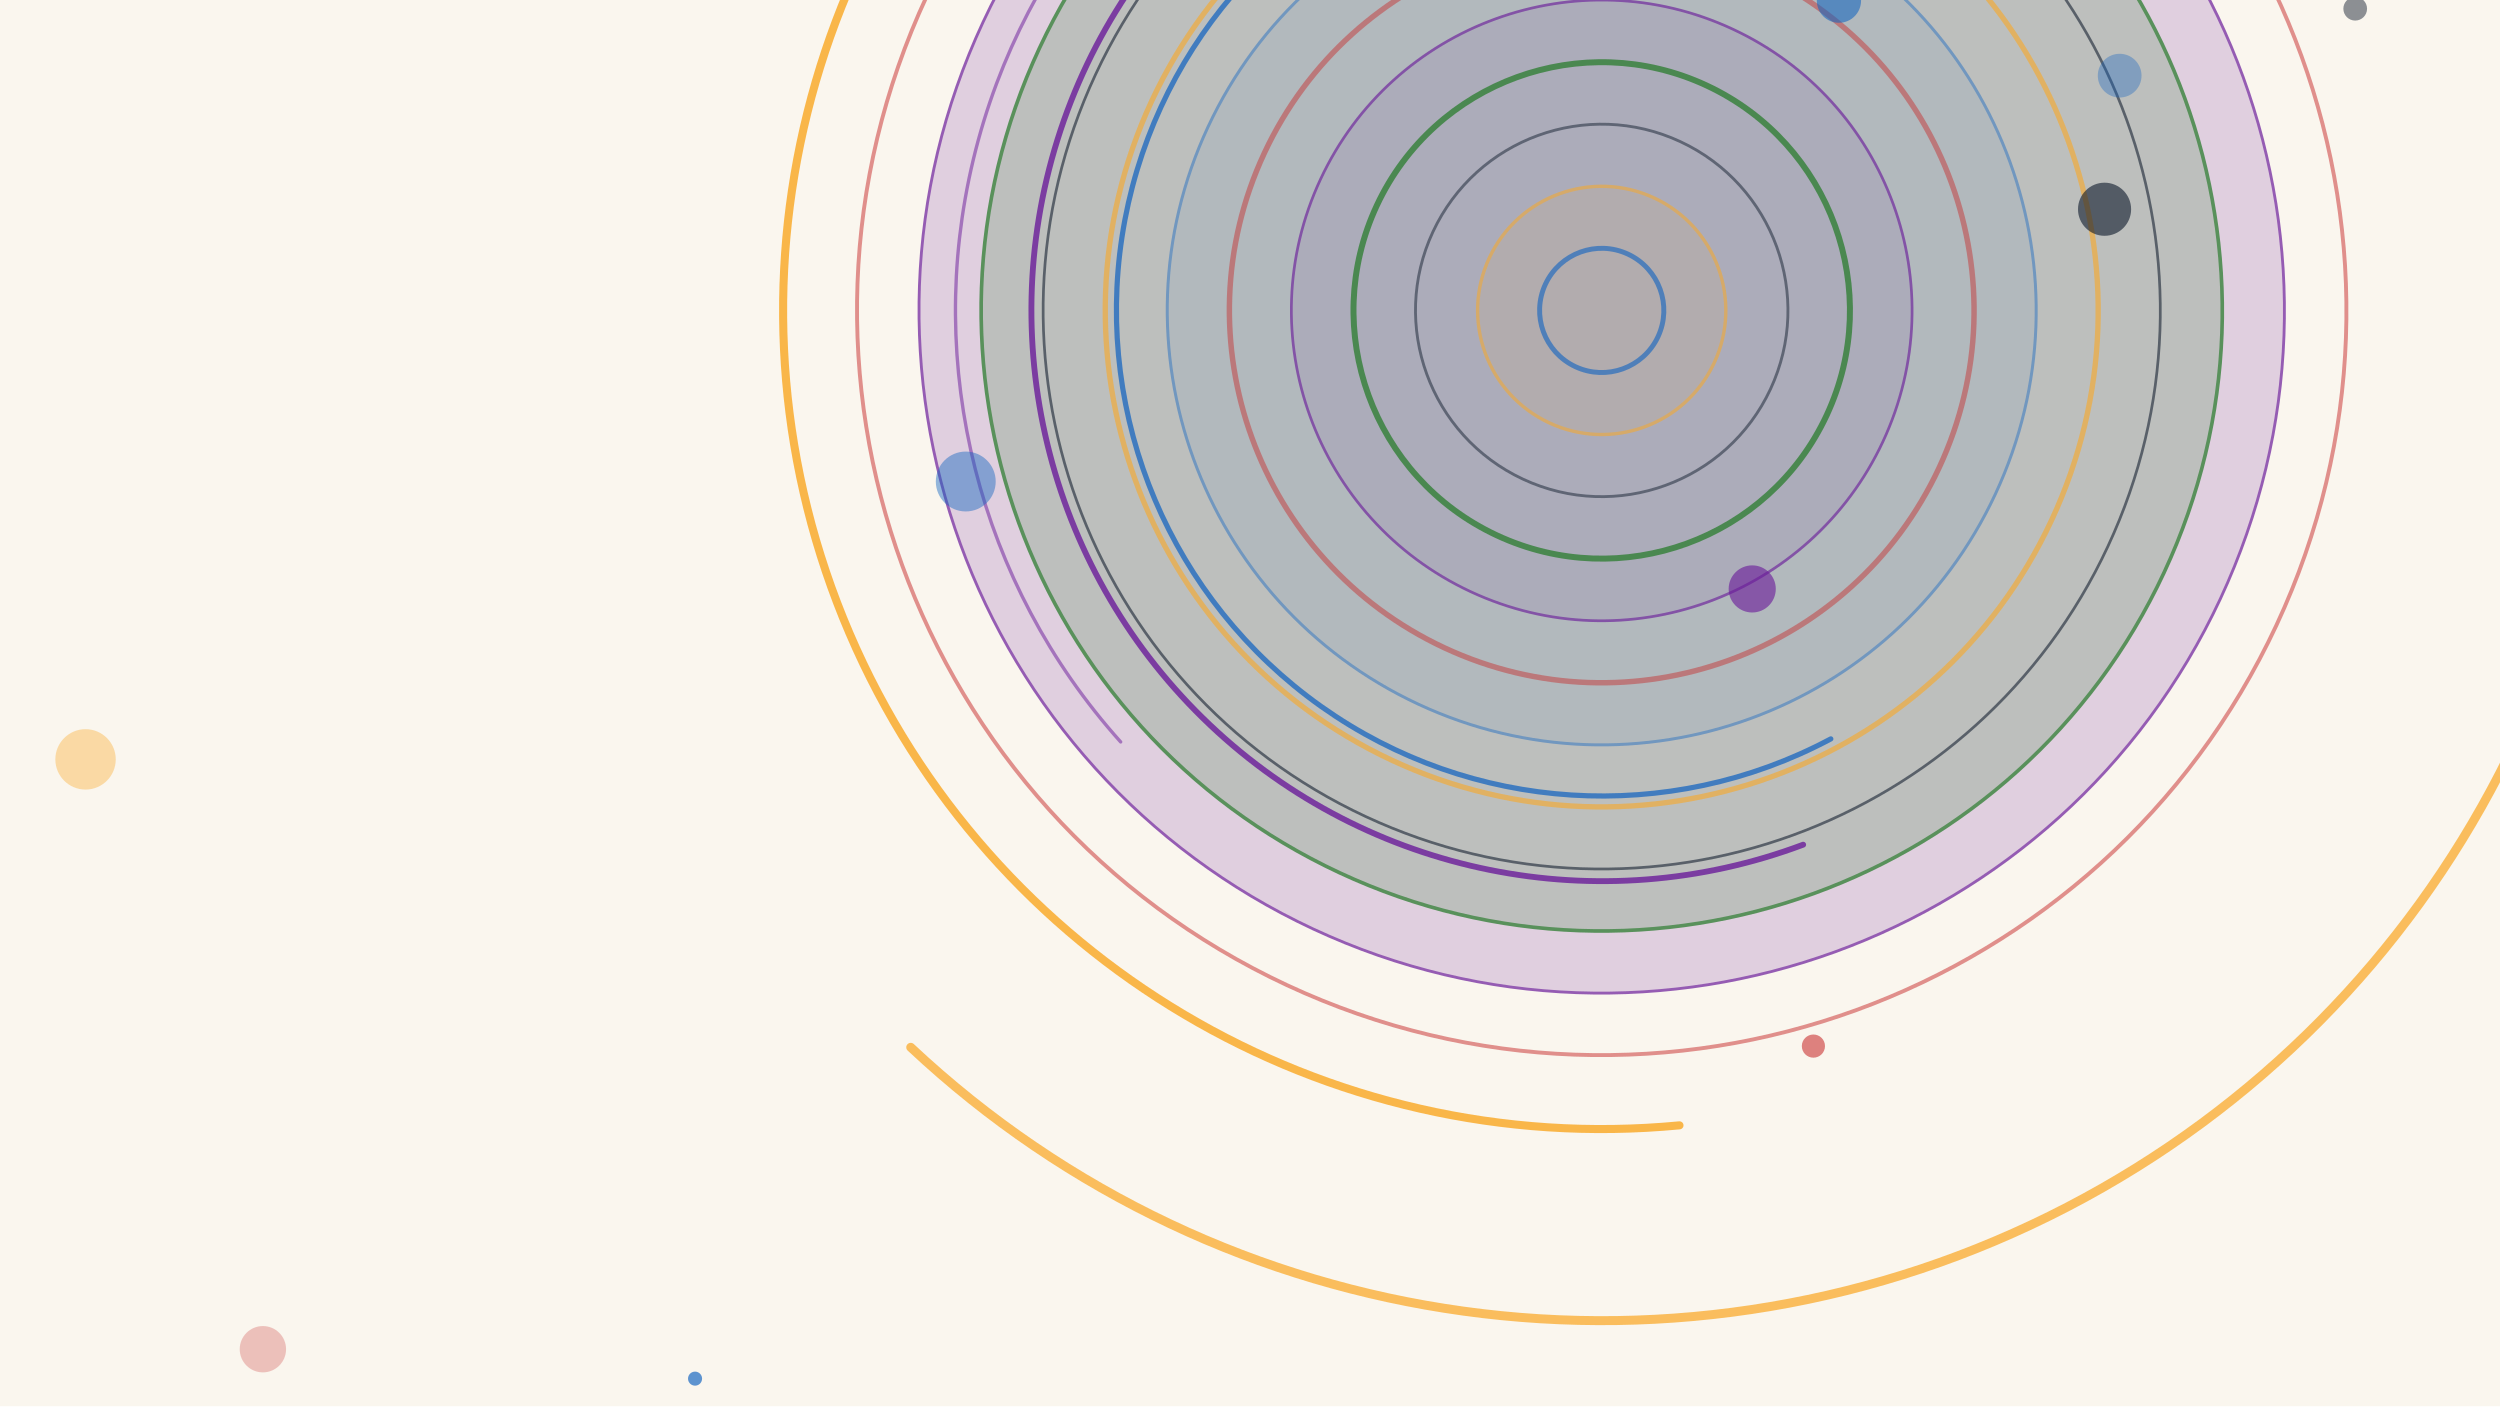
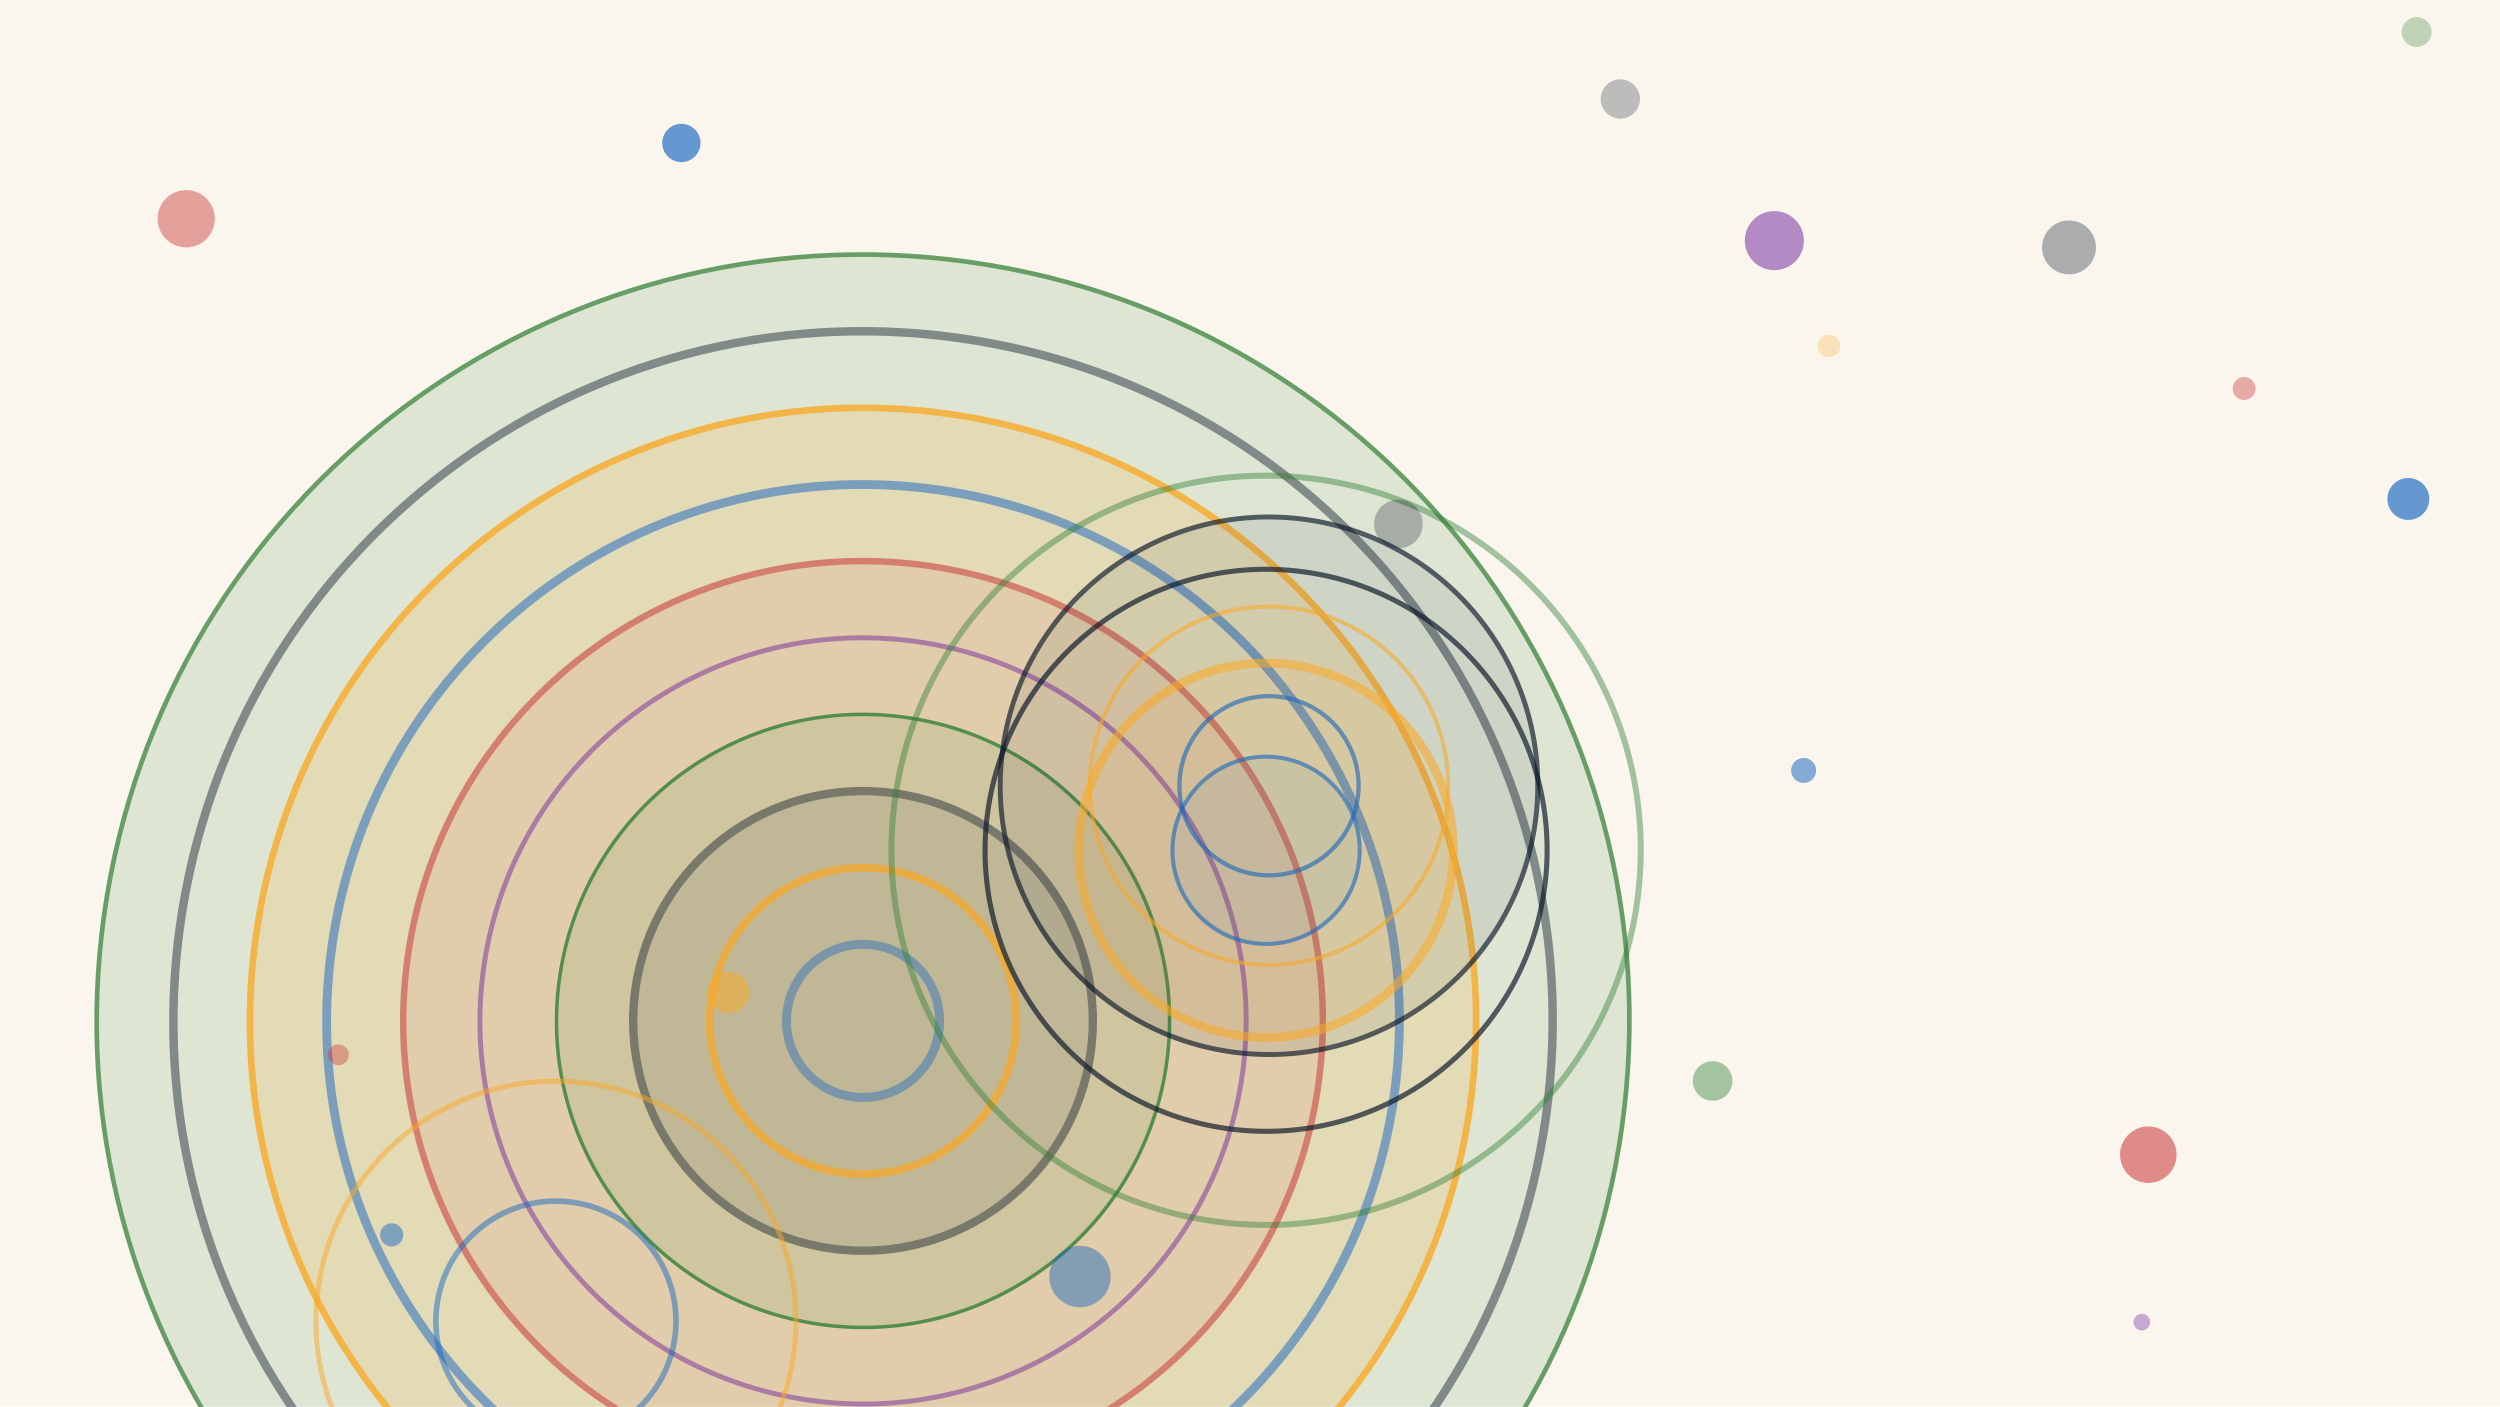
<svg xmlns="http://www.w3.org/2000/svg" viewBox="0 0 1920 1080" width="1920" height="1080">
  <rect width="1920" height="1080" fill="#FAF6EE" />
-   <g transform="rotate(25 1230 238)">
-     <circle cx="1230.282" cy="238.312" r="571.8" fill="none" fill-opacity="0.00" stroke="#C62828" stroke-width="3.0" opacity="0.50" />
-     <circle cx="1230.282" cy="238.312" r="524.2" fill="#6A1B9A" fill-opacity="0.25" stroke="#6A1B9A" stroke-width="2.2" opacity="0.70" />
-     <circle cx="1230.282" cy="238.312" r="476.5" fill="#2E7D32" fill-opacity="0.25" stroke="#2E7D32" stroke-width="2.8" opacity="0.76" />
-     <circle cx="1230.282" cy="238.312" r="428.9" fill="none" fill-opacity="0.00" stroke="#0A1628" stroke-width="2.1" opacity="0.56" />
-     <circle cx="1230.282" cy="238.312" r="381.2" fill="none" fill-opacity="0.00" stroke="#F9A825" stroke-width="4.1" opacity="0.60" />
-     <circle cx="1230.282" cy="238.312" r="333.6" fill="#1565C0" fill-opacity="0.14" stroke="#1565C0" stroke-width="2.3" opacity="0.45" />
-     <circle cx="1230.282" cy="238.312" r="285.9" fill="none" fill-opacity="0.00" stroke="#C62828" stroke-width="4.2" opacity="0.45" />
-     <circle cx="1230.282" cy="238.312" r="238.3" fill="#6A1B9A" fill-opacity="0.12" stroke="#6A1B9A" stroke-width="2.1" opacity="0.65" />
-     <circle cx="1230.282" cy="238.312" r="190.6" fill="none" fill-opacity="0.00" stroke="#2E7D32" stroke-width="4.6" opacity="0.78" />
-     <circle cx="1230.282" cy="238.312" r="143.0" fill="none" fill-opacity="0.00" stroke="#0A1628" stroke-width="2.2" opacity="0.48" />
-     <circle cx="1230.282" cy="238.312" r="95.3" fill="#F9A825" fill-opacity="0.15" stroke="#F9A825" stroke-width="2.6" opacity="0.54" />
-     <circle cx="1230.282" cy="238.312" r="47.7" fill="none" fill-opacity="0.00" stroke="#1565C0" stroke-width="3.8" opacity="0.63" />
-     <path d="M 1543.9 544.8 A 438.5 438.5 0 1 1 988.0 -127.3" fill="none" stroke="#6A1B9A" stroke-width="4.5" opacity="0.80" stroke-linecap="round" />
-     <path d="M 1548.9 780.3 A 628.7 628.7 0 0 1 656.0 -17.5" fill="none" stroke="#F9A825" stroke-width="6.2" opacity="0.82" stroke-linecap="round" />
-     <path d="M 1035.5 694.8 A 496.3 496.3 0 0 1 872.9 -106.1" fill="none" stroke="#6A1B9A" stroke-width="2.6" opacity="0.51" stroke-linecap="round" />
-     <path d="M 765.3 165.4 A 470.6 470.6 0 0 1 1126.6 -220.8" fill="none" stroke="#0A1628" stroke-width="6.9" opacity="0.68" stroke-linecap="round" />
-     <path d="M 1528.8 462.2 A 373.1 373.1 0 1 1 976.8 -35.5" fill="none" stroke="#1565C0" stroke-width="4.0" opacity="0.74" stroke-linecap="round" />
-     <path d="M 1047.1 -515.5 A 775.8 775.8 0 1 1 988.5 975.5" fill="none" stroke="#F9A825" stroke-width="6.9" opacity="0.72" stroke-linecap="round" />
+   <g transform="rotate(98 663 784)">
+     <circle cx="663.08" cy="784.182" r="588.5" fill="#2E7D32" fill-opacity="0.19" stroke="#2E7D32" stroke-width="3.6" opacity="0.72" />
+     <circle cx="663.08" cy="784.182" r="529.6" fill="none" fill-opacity="0.00" stroke="#0A1628" stroke-width="6.5" opacity="0.44" />
+     <circle cx="663.08" cy="784.182" r="470.8" fill="#F9A825" fill-opacity="0.21" stroke="#F9A825" stroke-width="5.1" opacity="0.80" />
+     <circle cx="663.08" cy="784.182" r="411.9" fill="none" fill-opacity="0.00" stroke="#1565C0" stroke-width="6.8" opacity="0.51" />
+     <circle cx="663.08" cy="784.182" r="353.1" fill="#C62828" fill-opacity="0.16" stroke="#C62828" stroke-width="5.0" opacity="0.51" />
+     <circle cx="663.08" cy="784.182" r="294.2" fill="none" fill-opacity="0.00" stroke="#6A1B9A" stroke-width="3.8" opacity="0.46" />
+     <circle cx="663.08" cy="784.182" r="235.4" fill="#2E7D32" fill-opacity="0.13" stroke="#2E7D32" stroke-width="2.7" opacity="0.79" />
+     <circle cx="663.08" cy="784.182" r="176.5" fill="#0A1628" fill-opacity="0.18" stroke="#0A1628" stroke-width="6.4" opacity="0.44" />
+     <circle cx="663.08" cy="784.182" r="117.7" fill="none" fill-opacity="0.00" stroke="#F9A825" stroke-width="6.0" opacity="0.72" />
+     <circle cx="663.08" cy="784.182" r="58.8" fill="none" fill-opacity="0.00" stroke="#1565C0" stroke-width="6.9" opacity="0.41" />
+     <circle cx="924.248" cy="985.657" r="184.3" fill="none" fill-opacity="0.00" stroke="#F9A825" stroke-width="3.9" opacity="0.50" />
+     <circle cx="924.248" cy="985.657" r="92.2" fill="none" fill-opacity="0.00" stroke="#1565C0" stroke-width="4.3" opacity="0.49" />
+     <circle cx="440.85" cy="500.567" r="206.4" fill="#0A1628" fill-opacity="0.11" stroke="#0A1628" stroke-width="3.8" opacity="0.67" />
+     <circle cx="440.85" cy="500.567" r="137.6" fill="none" fill-opacity="0.00" stroke="#F9A825" stroke-width="3.1" opacity="0.56" />
+     <circle cx="440.85" cy="500.567" r="68.8" fill="none" fill-opacity="0.00" stroke="#1565C0" stroke-width="3.3" opacity="0.64" />
+     <circle cx="490.251" cy="495.878" r="287.7" fill="none" fill-opacity="0.00" stroke="#2E7D32" stroke-width="4.6" opacity="0.43" />
+     <circle cx="490.251" cy="495.878" r="215.8" fill="none" fill-opacity="0.00" stroke="#0A1628" stroke-width="3.9" opacity="0.68" />
+     <circle cx="490.251" cy="495.878" r="143.8" fill="#F9A825" fill-opacity="0.11" stroke="#F9A825" stroke-width="6.8" opacity="0.58" />
+     <circle cx="490.251" cy="495.878" r="71.9" fill="#1565C0" fill-opacity="0.11" stroke="#1565C0" stroke-width="3.1" opacity="0.61" />
  </g>
-   <circle cx="533.8" cy="1058.8" r="5.4" fill="#1565C0" opacity="0.68" />
-   <circle cx="1412.3" cy="0.5" r="17.0" fill="#1565C0" opacity="0.58" />
-   <circle cx="1392.7" cy="803.4" r="8.9" fill="#C62828" opacity="0.57" />
-   <circle cx="1627.9" cy="58.1" r="16.8" fill="#1565C0" opacity="0.36" />
-   <circle cx="741.7" cy="369.8" r="23.0" fill="#1565C0" opacity="0.45" />
-   <circle cx="1808.8" cy="6.7" r="9.1" fill="#0A1628" opacity="0.46" />
-   <circle cx="65.7" cy="583.2" r="23.2" fill="#F9A825" opacity="0.37" />
-   <circle cx="1616.3" cy="160.7" r="20.4" fill="#0A1628" opacity="0.59" />
-   <circle cx="201.9" cy="1036.2" r="17.8" fill="#C62828" opacity="0.26" />
-   <circle cx="1345.7" cy="452.3" r="18.1" fill="#6A1B9A" opacity="0.62" />
+   <circle cx="1315.3" cy="830.2" r="15.2" fill="#2E7D32" opacity="0.42" />
+   <circle cx="143.0" cy="168.0" r="22.0" fill="#C62828" opacity="0.42" />
+   <circle cx="1849.6" cy="383.2" r="16.1" fill="#1565C0" opacity="0.65" />
+   <circle cx="1074.0" cy="402.4" r="18.7" fill="#0A1628" opacity="0.27" />
+   <circle cx="1362.7" cy="184.8" r="22.7" fill="#6A1B9A" opacity="0.49" />
+   <circle cx="523.3" cy="109.8" r="14.7" fill="#1565C0" opacity="0.65" />
+   <circle cx="259.9" cy="810.1" r="8.0" fill="#C62828" opacity="0.36" />
+   <circle cx="300.8" cy="948.4" r="8.9" fill="#1565C0" opacity="0.49" />
+   <circle cx="829.4" cy="980.4" r="23.6" fill="#1565C0" opacity="0.46" />
+   <circle cx="1649.9" cy="886.8" r="21.7" fill="#C62828" opacity="0.52" />
+   <circle cx="1404.7" cy="265.7" r="8.7" fill="#F9A825" opacity="0.26" />
+   <circle cx="559.7" cy="762.2" r="15.9" fill="#F9A825" opacity="0.52" />
+   <circle cx="1723.5" cy="298.4" r="8.8" fill="#C62828" opacity="0.37" />
+   <circle cx="1856.0" cy="24.6" r="11.5" fill="#2E7D32" opacity="0.30" />
+   <circle cx="1385.2" cy="591.7" r="9.6" fill="#1565C0" opacity="0.52" />
+   <circle cx="1244.4" cy="76.0" r="15.1" fill="#0A1628" opacity="0.26" />
+   <circle cx="1589.0" cy="190.0" r="20.7" fill="#0A1628" opacity="0.33" />
+   <circle cx="1644.9" cy="1015.4" r="6.4" fill="#6A1B9A" opacity="0.35" />
</svg>
